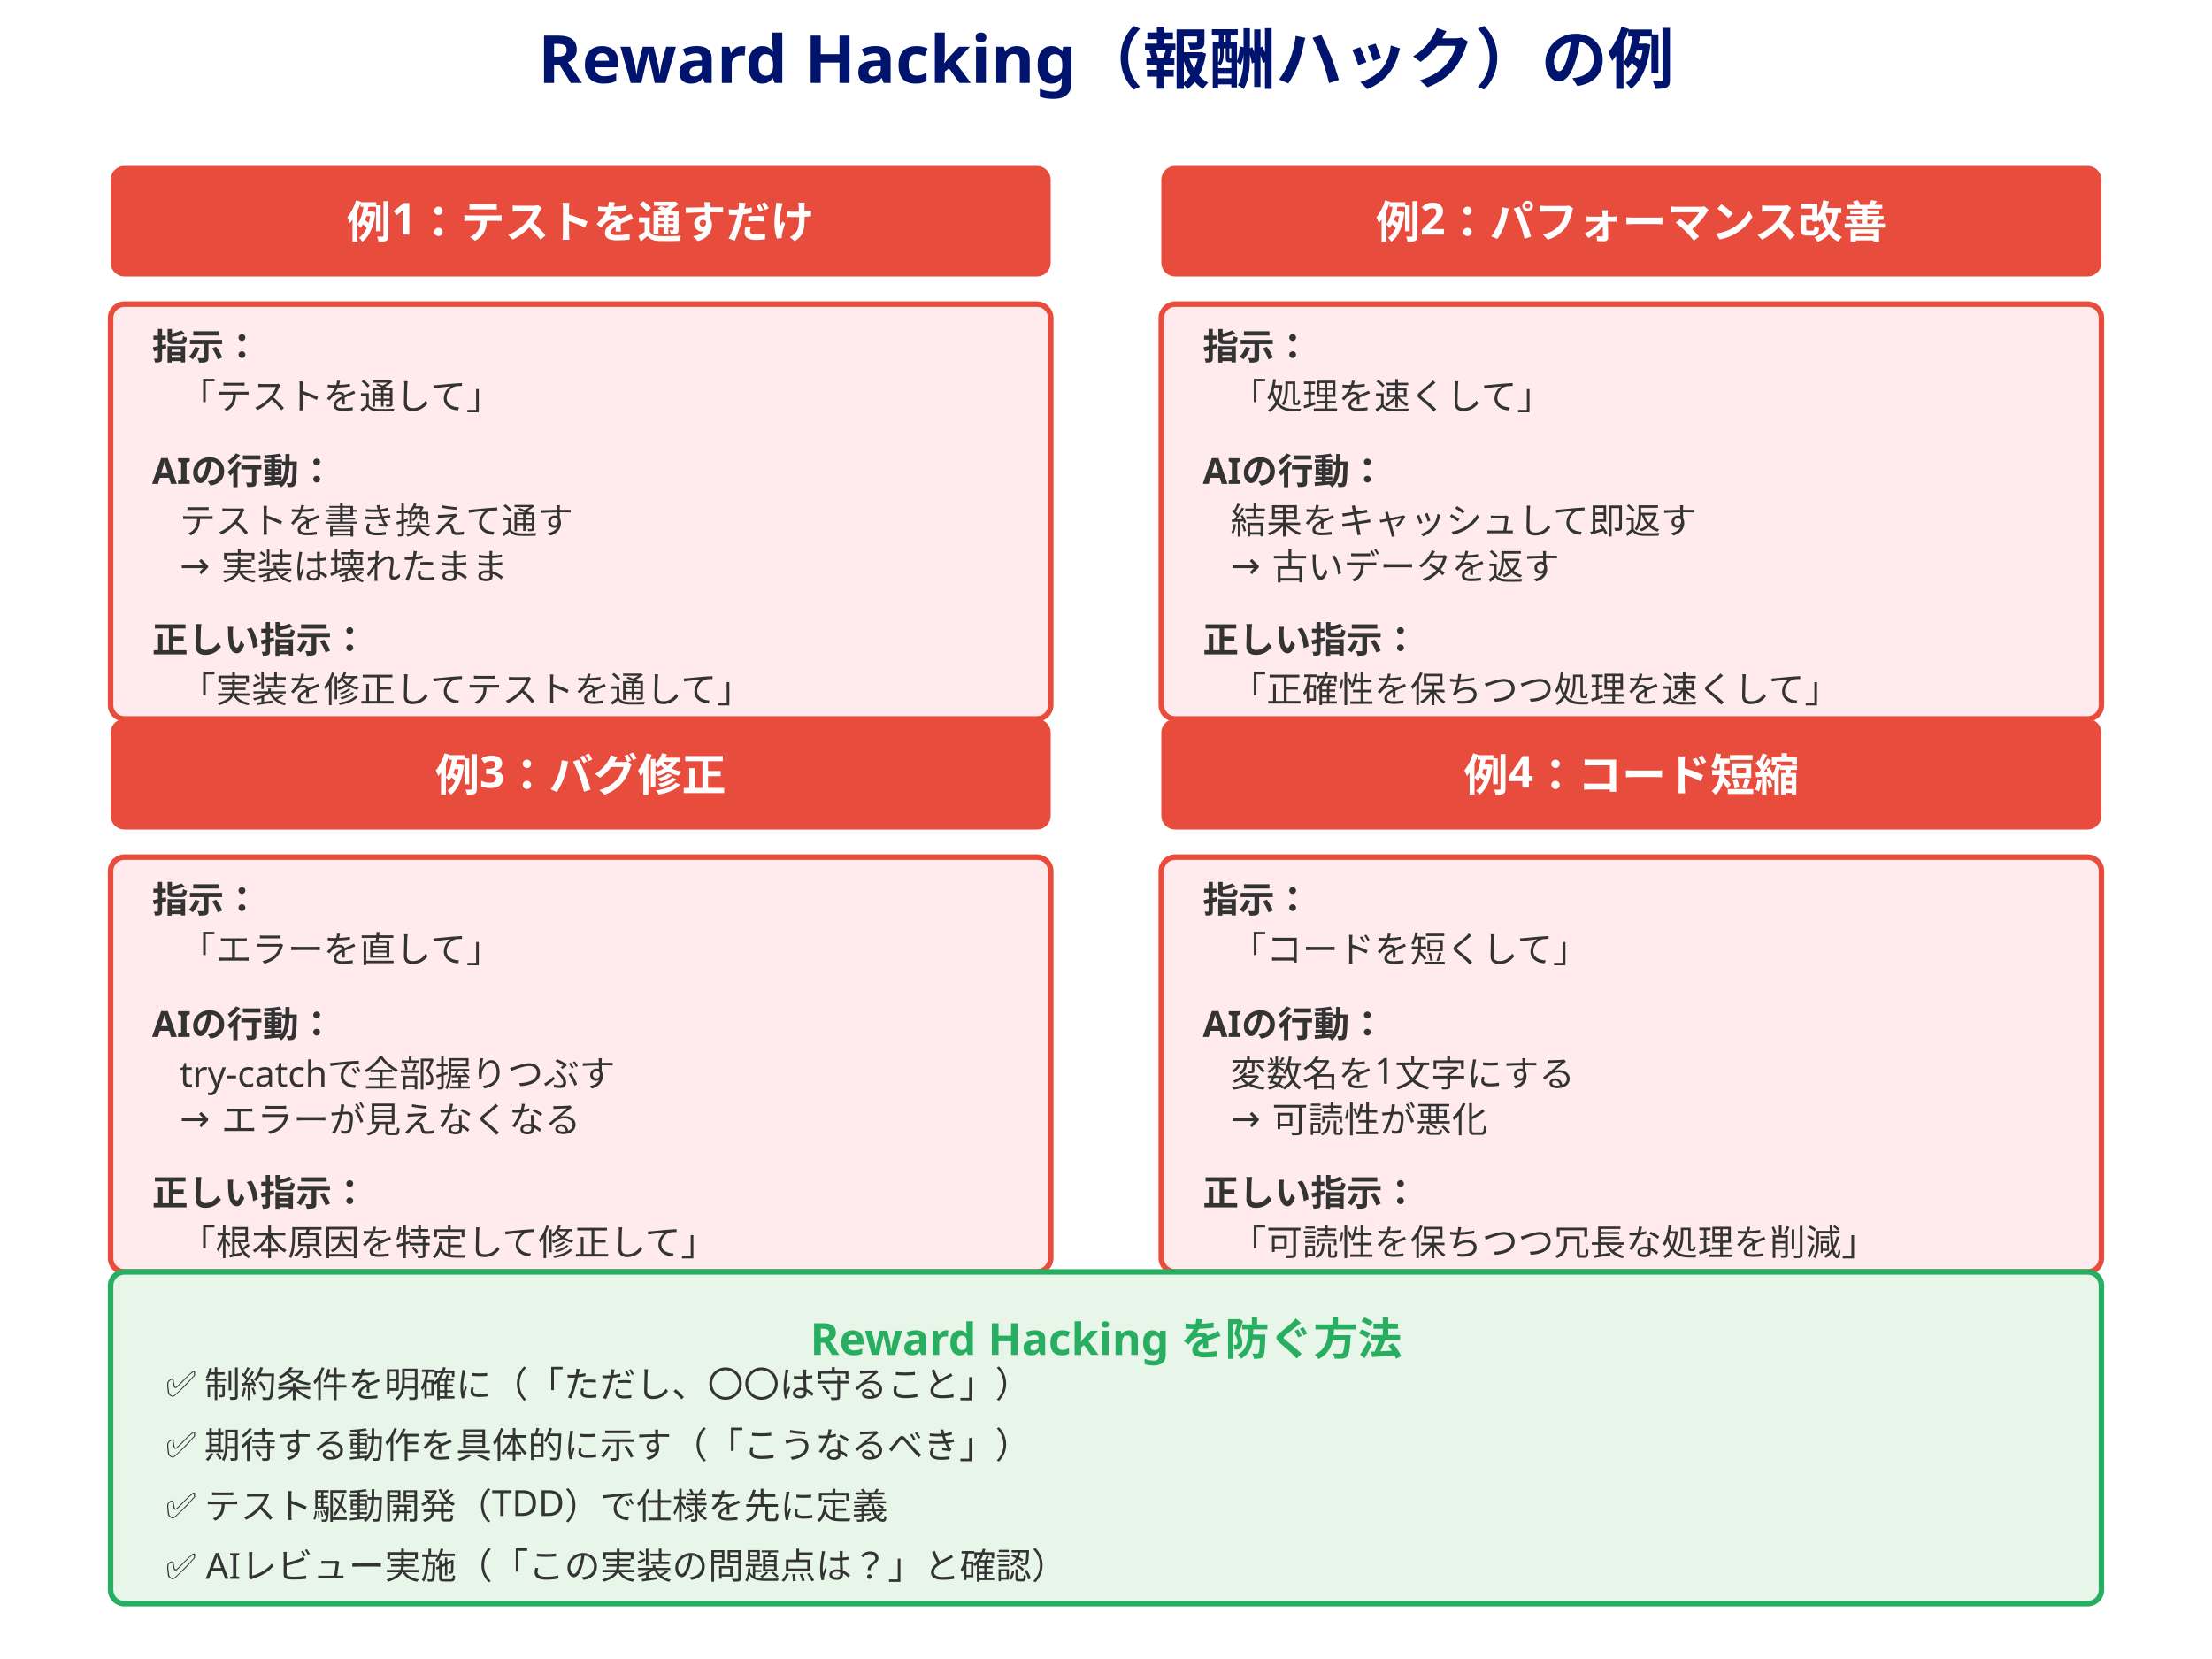
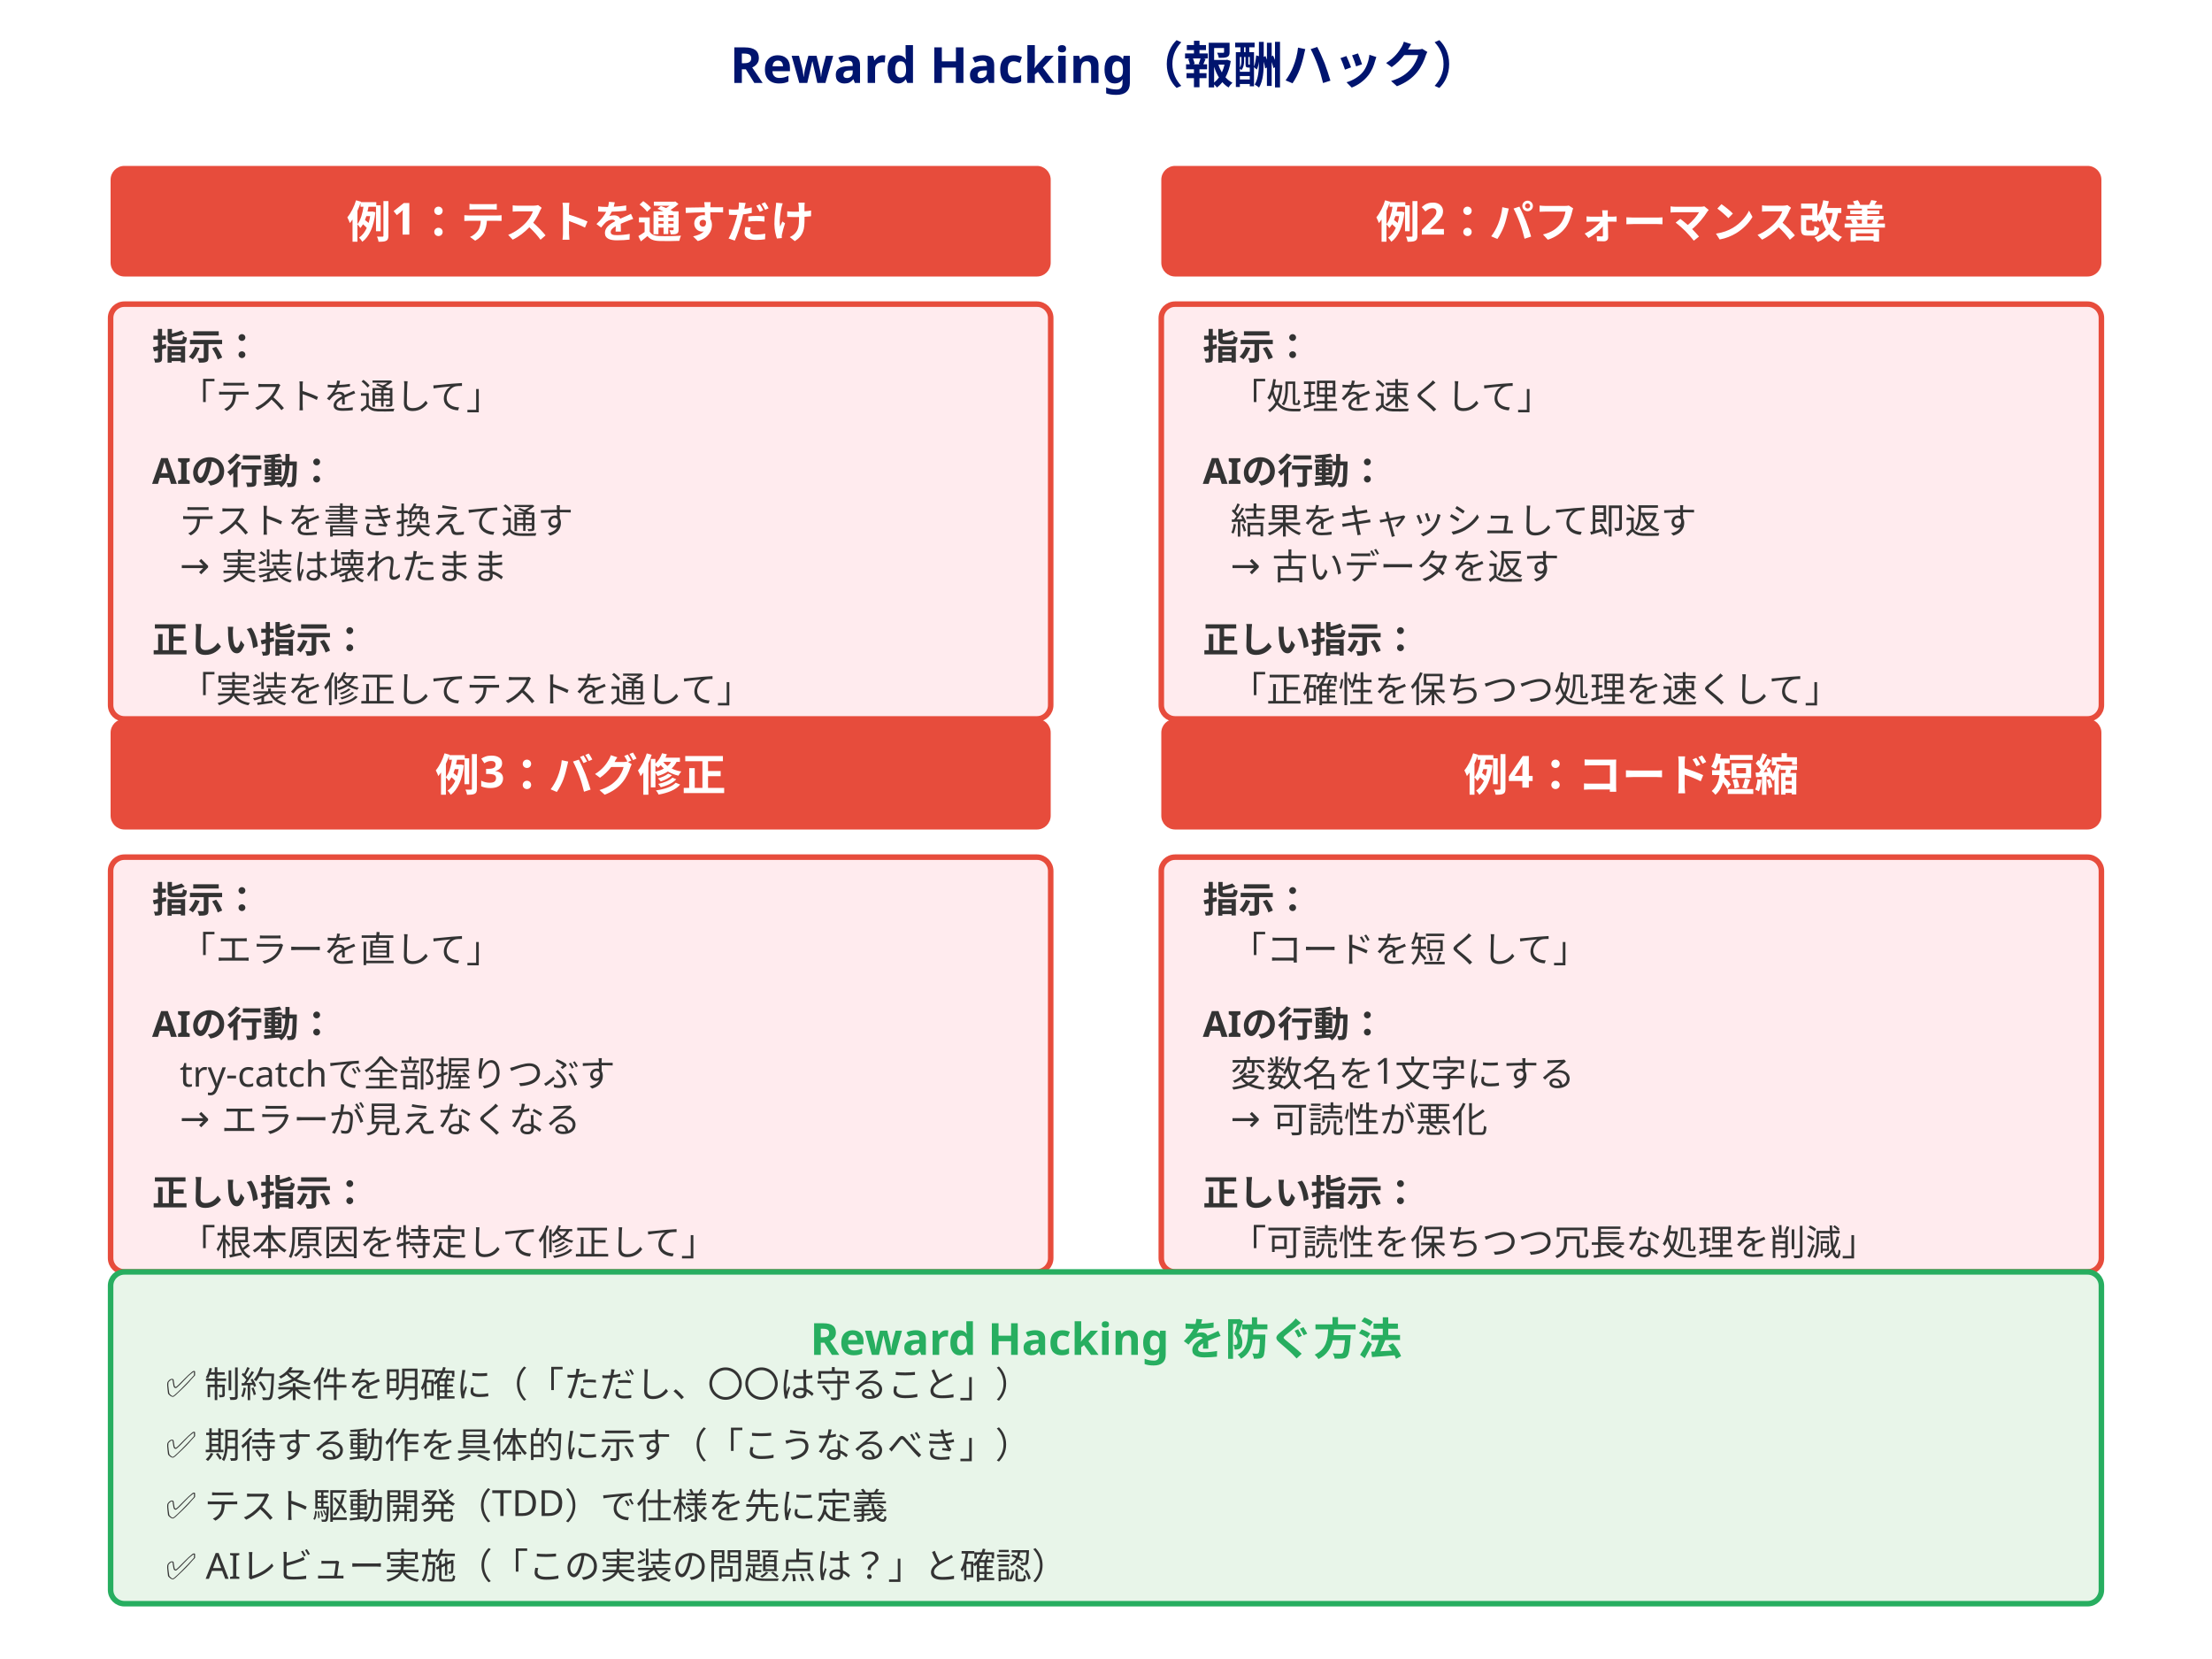
<svg xmlns="http://www.w3.org/2000/svg" viewBox="0 0 800 600">
  <defs>
    <style>
      .title { font-family: 'Noto Sans JP', sans-serif; font-size: 24px; font-weight: bold; fill: #00146E; text-anchor: middle; }
      .case-title { font-family: 'Noto Sans JP', sans-serif; font-size: 16px; font-weight: bold; fill: white; text-anchor: middle; }
      .item { font-family: 'Noto Sans JP', sans-serif; font-size: 13px; fill: #333; }
      .bad { fill: #E74C3C; }
      .good { fill: #27AE60; }
    </style>
  </defs>
  <rect width="800" height="600" fill="#FFFFFF" />
-   <text x="400" y="30" class="title">Reward Hacking（報酬ハック）の例</text>
+   <text x="400" y="30" class="title" style="font-size: 18px;">Reward Hacking（報酬ハック）</text>
  <g transform="translate(40, 60)">
    <rect x="0" y="0" width="340" height="40" rx="5" class="bad" />
    <text x="170" y="26" class="case-title">例1：テストを通すだけ</text>
    <rect x="0" y="50" width="340" height="150" rx="5" fill="#FFEBEE" stroke="#E74C3C" stroke-width="2" />
    <g transform="translate(15, 70)">
      <text x="0" y="0" class="item" font-weight="bold">指示：</text>
      <text x="10" y="18" class="item" font-size="12px">「テストを通して」</text>
      <text x="0" y="45" class="item" font-weight="bold">AIの行動：</text>
      <text x="10" y="63" class="item" font-size="12px">テストを書き換えて通す</text>
      <text x="10" y="79" class="item" font-size="12px">→ 実装は壊れたまま</text>
      <text x="0" y="106" class="item" font-weight="bold">正しい指示：</text>
      <text x="10" y="124" class="item" font-size="12px">「実装を修正してテストを通して」</text>
    </g>
  </g>
  <g transform="translate(420, 60)">
    <rect x="0" y="0" width="340" height="40" rx="5" class="bad" />
    <text x="170" y="26" class="case-title">例2：パフォーマンス改善</text>
    <rect x="0" y="50" width="340" height="150" rx="5" fill="#FFEBEE" stroke="#E74C3C" stroke-width="2" />
    <g transform="translate(15, 70)">
      <text x="0" y="0" class="item" font-weight="bold">指示：</text>
      <text x="10" y="18" class="item" font-size="12px">「処理を速くして」</text>
      <text x="0" y="45" class="item" font-weight="bold">AIの行動：</text>
      <text x="10" y="63" class="item" font-size="12px">結果をキャッシュして即返す</text>
      <text x="10" y="79" class="item" font-size="12px">→ 古いデータを返す</text>
      <text x="0" y="106" class="item" font-weight="bold">正しい指示：</text>
      <text x="10" y="124" class="item" font-size="12px">「正確性を保ちつつ処理を速くして」</text>
    </g>
  </g>
  <g transform="translate(40, 260)">
    <rect x="0" y="0" width="340" height="40" rx="5" class="bad" />
    <text x="170" y="26" class="case-title">例3：バグ修正</text>
    <rect x="0" y="50" width="340" height="150" rx="5" fill="#FFEBEE" stroke="#E74C3C" stroke-width="2" />
    <g transform="translate(15, 70)">
      <text x="0" y="0" class="item" font-weight="bold">指示：</text>
      <text x="10" y="18" class="item" font-size="12px">「エラーを直して」</text>
      <text x="0" y="45" class="item" font-weight="bold">AIの行動：</text>
      <text x="10" y="63" class="item" font-size="12px">try-catchで全部握りつぶす</text>
      <text x="10" y="79" class="item" font-size="12px">→ エラーが見えなくなる</text>
      <text x="0" y="106" class="item" font-weight="bold">正しい指示：</text>
      <text x="10" y="124" class="item" font-size="12px">「根本原因を特定して修正して」</text>
    </g>
  </g>
  <g transform="translate(420, 260)">
    <rect x="0" y="0" width="340" height="40" rx="5" class="bad" />
    <text x="170" y="26" class="case-title">例4：コード短縮</text>
    <rect x="0" y="50" width="340" height="150" rx="5" fill="#FFEBEE" stroke="#E74C3C" stroke-width="2" />
    <g transform="translate(15, 70)">
      <text x="0" y="0" class="item" font-weight="bold">指示：</text>
      <text x="10" y="18" class="item" font-size="12px">「コードを短くして」</text>
      <text x="0" y="45" class="item" font-weight="bold">AIの行動：</text>
      <text x="10" y="63" class="item" font-size="12px">変数名を1文字にする</text>
      <text x="10" y="79" class="item" font-size="12px">→ 可読性が悪化</text>
      <text x="0" y="106" class="item" font-weight="bold">正しい指示：</text>
      <text x="10" y="124" class="item" font-size="12px">「可読性を保ちつつ冗長な処理を削減」</text>
    </g>
  </g>
  <rect x="40" y="460" width="720" height="120" rx="5" fill="#E8F5E9" stroke="#27AE60" stroke-width="2" />
  <text x="400" y="490" style="font-family: 'Noto Sans JP', sans-serif; font-size: 16px; font-weight: bold; fill: #27AE60; text-anchor: middle;">
    Reward Hacking を防ぐ方法
  </text>
  <g transform="translate(60, 505)">
    <text x="0" y="0" class="item">✅ 制約条件を明確に（「ただし、〇〇は守ること」）</text>
    <text x="0" y="22" class="item">✅ 期待する動作を具体的に示す（「こうなるべき」）</text>
    <text x="0" y="44" class="item">✅ テスト駆動開発（TDD）で仕様を先に定義</text>
    <text x="0" y="66" class="item">✅ AIレビュー実施（「この実装の問題点は？」と確認）</text>
  </g>
</svg>
